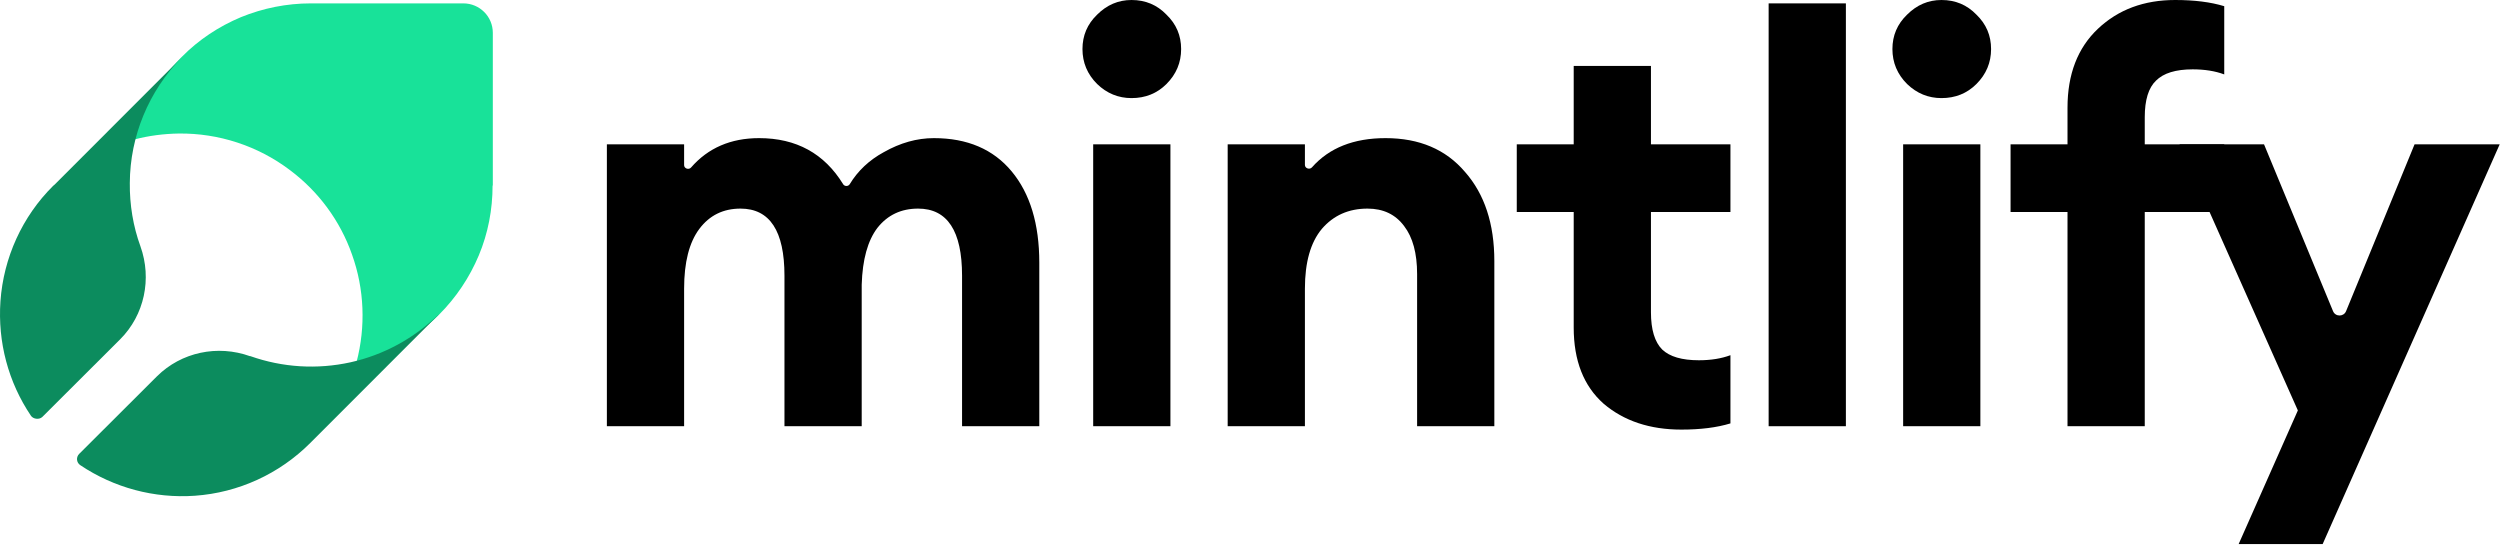
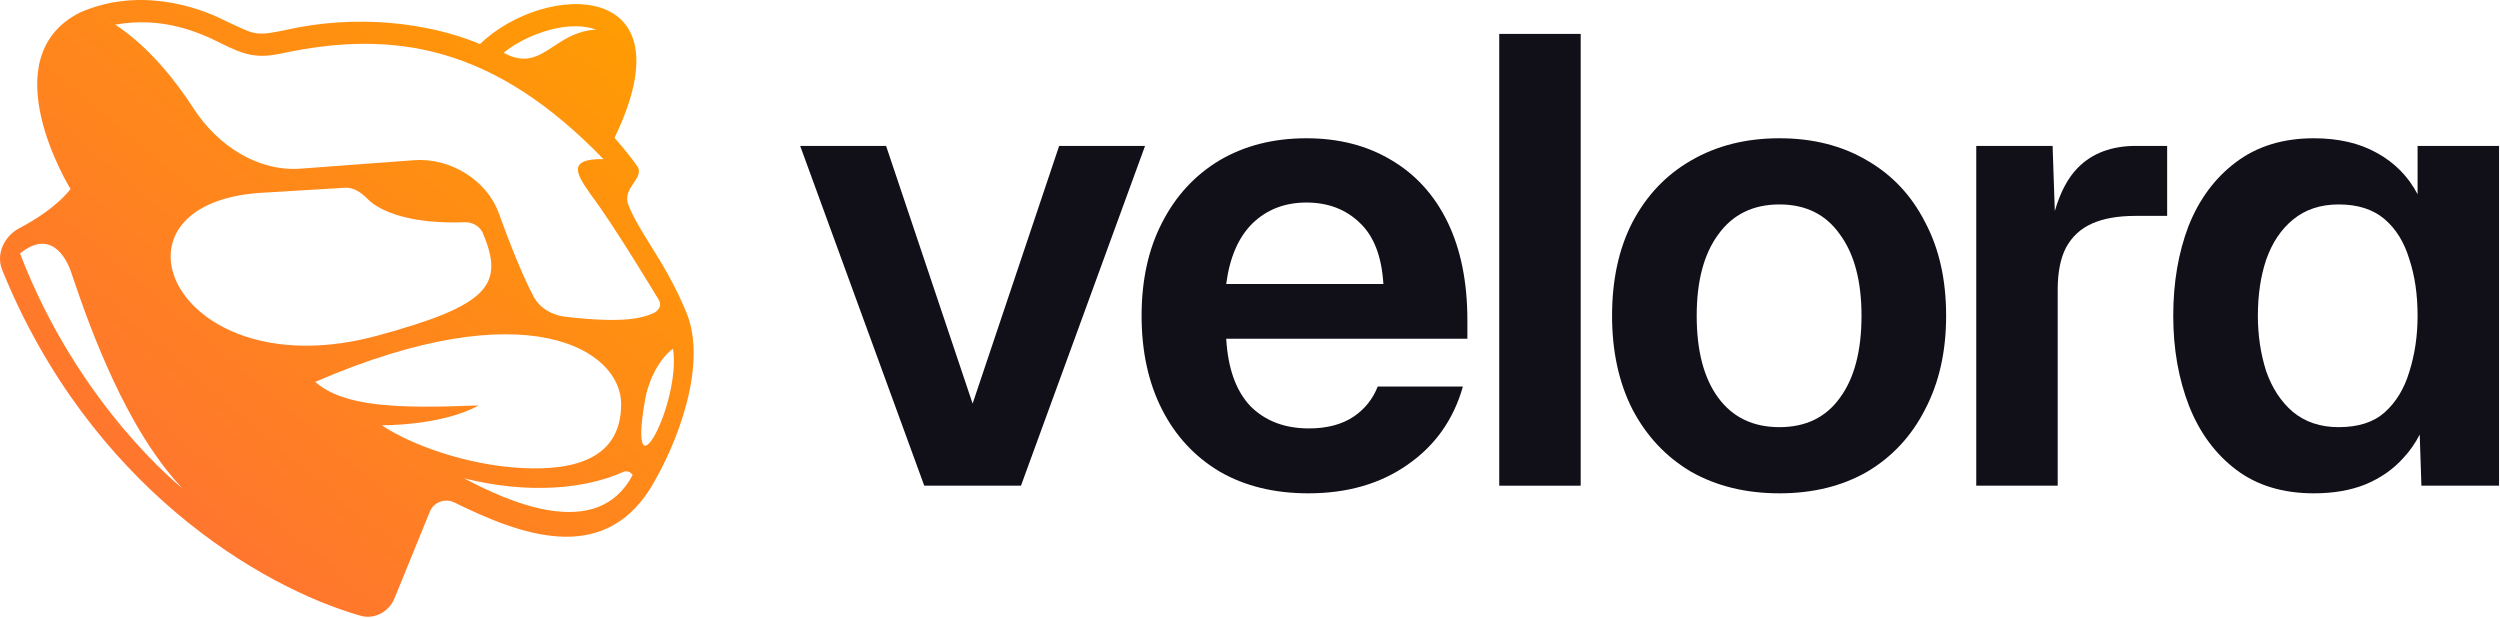
- <svg xmlns="http://www.w3.org/2000/svg" width="1682" height="367" viewBox="0 0 1682 367" fill="none">
-   <path d="M1562.69 366.037H1506.17L1546 276.14L1466.34 97.105H1523.24L1569.66 209.337C1571.28 213.26 1576.84 213.253 1578.45 209.325L1624.52 97.105H1681.79L1562.69 366.037Z" fill="black" />
-   <path d="M1391.02 286.761V142.622H1352.71V97.104H1391.02V72.449C1391.02 49.943 1397.85 32.242 1411.5 19.345C1425.16 6.448 1442.48 0 1463.47 0C1476.37 0 1487.37 1.391 1496.47 4.172V50.069C1490.4 47.793 1483.32 46.656 1475.23 46.656C1463.85 46.656 1455.63 49.184 1450.57 54.242C1445.51 59.046 1442.99 67.265 1442.99 78.897V97.104H1496.47V142.622H1442.99V286.761H1391.02Z" fill="black" />
-   <path d="M1306.22 66.001C1297.37 66.001 1289.66 62.84 1283.08 56.518C1276.51 49.943 1273.22 42.104 1273.22 33C1273.22 23.897 1276.51 16.184 1283.08 9.862C1289.66 3.287 1297.37 0 1306.22 0C1315.58 0 1323.42 3.287 1329.74 9.862C1336.31 16.184 1339.6 23.897 1339.6 33C1339.6 42.104 1336.31 49.943 1329.74 56.518C1323.42 62.84 1315.58 66.001 1306.22 66.001ZM1280.43 286.761V97.104H1332.39V286.761H1280.43Z" fill="black" />
-   <path d="M1189.94 286.761V2.276H1241.91V286.761H1189.94Z" fill="black" />
-   <path d="M1131.24 289.037C1110 289.037 1092.55 283.221 1078.89 271.588C1065.49 259.703 1058.79 242.634 1058.79 220.381V142.622H1020.48V97.104H1058.79V44.38H1110.76V97.104H1164.24V142.622H1110.76V210.14C1110.76 221.772 1113.29 230.117 1118.34 235.174C1123.4 239.979 1131.62 242.381 1143 242.381C1151.09 242.381 1158.17 241.243 1164.24 238.967V284.864C1155.14 287.646 1144.14 289.037 1131.24 289.037Z" fill="black" />
-   <path d="M825.979 286.761V97.104H877.945V110.967C877.945 113.311 881.135 114.347 882.688 112.591C894.273 99.485 910.773 92.932 932.187 92.932C954.946 92.932 972.774 100.518 985.67 115.691C998.82 130.61 1005.39 150.587 1005.39 175.622V286.761H953.429V184.346C953.429 170.438 950.521 159.691 944.704 152.105C938.888 144.265 930.67 140.346 920.049 140.346C907.405 140.346 897.164 144.898 889.325 154.001C881.738 163.105 877.945 176.507 877.945 194.208V286.761H825.979Z" fill="black" />
-   <path d="M761.286 66.001C752.436 66.001 744.723 62.84 738.148 56.518C731.574 49.943 728.286 42.104 728.286 33C728.286 23.897 731.574 16.184 738.148 9.862C744.723 3.287 752.436 0 761.286 0C770.643 0 778.482 3.287 784.804 9.862C791.379 16.184 794.666 23.897 794.666 33C794.666 42.104 791.379 49.943 784.804 56.518C778.482 62.84 770.643 66.001 761.286 66.001ZM735.493 286.761V97.104H787.459V286.761H735.493Z" fill="black" />
-   <path d="M647.273 286.761V185.484C647.273 155.392 637.411 140.346 617.686 140.346C606.307 140.346 597.204 144.645 590.376 153.243C583.801 161.84 580.261 174.61 579.755 191.553V286.761H527.789V185.484C527.789 155.392 517.927 140.346 498.203 140.346C486.571 140.346 477.341 144.898 470.513 154.001C463.685 163.105 460.272 176.507 460.272 194.208V286.761H408.306V97.104H460.272V111.103C460.272 113.435 463.407 114.462 464.939 112.704C476.419 99.522 491.68 92.932 510.72 92.932C535.742 92.932 554.588 103.262 567.259 123.923C568.258 125.553 570.718 125.527 571.712 123.894C577.189 114.891 584.802 107.731 594.548 102.415C605.675 96.093 616.928 92.932 628.307 92.932C650.813 92.932 668.261 100.392 680.652 115.311C693.043 130.231 699.239 150.714 699.239 176.76V286.761H647.273Z" fill="black" />
-   <path d="M331.569 124.833V22.09C331.569 11.065 322.625 2.276 311.764 2.276H209.069C192.938 2.276 176.967 5.472 162.113 11.544C147.26 17.775 133.685 26.724 122.345 38.228L121.546 39.027C106.533 54.207 95.833 73.062 90.402 93.834C100.145 91.277 110.206 89.999 120.268 89.839C147.1 89.52 173.453 98.148 194.855 114.287C214.18 128.668 228.873 148.481 236.859 171.331C245.164 194.5 246.122 219.746 239.893 243.554C260.496 238.122 279.503 227.416 294.675 212.396L295.474 211.597C306.813 200.252 315.917 186.67 322.145 171.81C328.374 156.95 331.409 140.971 331.409 124.833H331.569Z" fill="#18E299" />
-   <path d="M87.337 123.098C87.496 91.579 100.066 61.334 122.182 38.73L36.739 124.212C36.421 124.531 36.102 124.69 35.784 125.008C14.941 145.702 2.371 173.4 0.303 202.69C-1.607 230.07 5.553 257.131 20.828 279.736C22.285 281.892 26.238 282.601 28.466 280.532L80.813 228.319C97.202 211.923 102.293 187.568 94.497 165.759C89.564 152.229 87.178 137.743 87.337 123.098Z" fill="#0C8C5E" />
-   <path d="M294.976 211.605C278.587 227.683 258.062 238.826 235.786 243.761C213.351 248.695 190.121 247.263 168.482 239.622C168.482 239.622 168.323 239.622 168.164 239.622C146.365 231.822 122.022 236.916 105.633 253.153L53.285 305.365C51.057 307.594 51.376 311.255 54.081 313.006C76.674 328.128 103.724 335.451 131.091 333.541C160.368 331.471 187.894 318.896 208.737 298.043L209.533 297.247L294.976 211.764V211.605Z" fill="#0C8C5E" />
+ <svg xmlns="http://www.w3.org/2000/svg" width="2053" height="507" viewBox="0 0 2053 507" fill="none">
+   <path d="M1231.17 398.849V27.849H1298.06V398.849H1231.17Z" fill="#110F18" />
+   <path fill-rule="evenodd" clip-rule="evenodd" d="M1001.75 387.353C1022.3 399.197 1046.51 405.119 1074.38 405.119C1106.43 405.119 1133.6 397.281 1155.9 381.605C1178.52 365.941 1193.67 344.538 1201.34 317.397H1131.4C1127.37 327.59 1120.9 335.755 1112 341.893C1102.25 348.511 1089.88 351.821 1074.9 351.821C1055.05 351.821 1039.02 345.725 1026.83 333.532C1014.98 320.991 1008.37 302.528 1006.97 278.143H1205.01V262.99C1205.01 231.638 1199.61 204.814 1188.82 182.519C1178.02 160.224 1162.51 143.155 1142.31 131.311C1122.45 119.467 1099.29 113.545 1072.81 113.545C1045.64 113.545 1021.78 119.641 1001.22 131.833C981.02 144.026 965.344 161.095 954.197 183.042C943.049 204.64 937.475 230.07 937.475 259.332C937.475 288.594 943.049 314.198 954.197 336.145C965.344 358.091 981.194 375.161 1001.75 387.353ZM1136.04 233.205H1006.97C1009.76 211.607 1016.9 195.06 1028.4 183.564C1040.24 172.069 1055.05 166.321 1072.81 166.321C1090.58 166.321 1105.21 171.894 1116.71 183.042C1128.2 193.841 1134.65 210.562 1136.04 233.205Z" fill="#110F18" />
+   <path d="M657.104 119.815L758.999 398.849H838.424L940.319 119.815H869.776L798.712 331.442L727.647 119.815H657.104Z" fill="#110F18" />
+   <path fill-rule="evenodd" clip-rule="evenodd" d="M1388.63 387.353C1409.53 399.197 1433.74 405.119 1461.26 405.119C1488.78 405.119 1512.82 399.197 1533.37 387.353C1553.92 375.161 1569.77 358.091 1580.92 336.145C1592.42 314.198 1598.16 288.594 1598.16 259.332C1598.16 229.722 1592.42 204.117 1580.92 182.519C1569.77 160.573 1553.92 143.677 1533.37 131.833C1512.82 119.641 1488.78 113.545 1461.26 113.545C1433.74 113.545 1409.53 119.641 1388.63 131.833C1368.07 143.677 1352.05 160.573 1340.55 182.519C1329.41 204.117 1323.83 229.722 1323.83 259.332C1323.83 288.594 1329.41 314.198 1340.55 336.145C1352.05 358.091 1368.07 375.161 1388.63 387.353ZM1510.9 326.739C1499.4 342.763 1482.86 350.776 1461.26 350.776C1439.66 350.776 1422.94 342.763 1411.1 326.739C1399.25 310.715 1393.33 288.246 1393.33 259.332C1393.33 230.767 1399.25 208.472 1411.1 192.447C1422.94 176.075 1439.66 167.888 1461.26 167.888C1482.86 167.888 1499.4 176.075 1510.9 192.447C1522.74 208.472 1528.67 230.767 1528.67 259.332C1528.67 288.246 1522.74 310.715 1510.9 326.739Z" fill="#110F18" />
+   <path d="M1622.9 119.815H1685.6L1687.41 173.317C1691.86 158.014 1698.05 146.276 1705.98 138.104C1717.82 125.911 1733.85 119.815 1754.05 119.815H1779.66V177.294H1753.53C1739.25 177.294 1727.4 179.384 1718 183.564C1708.59 187.745 1701.45 194.363 1696.57 203.421C1692.05 212.13 1689.78 223.625 1689.78 237.908V398.849H1622.9V119.815Z" fill="#110F18" />
+   <path fill-rule="evenodd" clip-rule="evenodd" d="M1836.4 385.786C1853.47 398.675 1874.72 405.119 1900.15 405.119C1916.17 405.119 1930.28 402.681 1942.47 397.804C1955.01 392.579 1965.47 385.263 1973.83 375.857C1979.06 370.208 1983.47 363.867 1987.07 356.835L1988.46 398.849H2052.21V119.815H1985.32V159.528C1977.66 144.897 1966.51 133.575 1951.88 125.563C1937.6 117.551 1920.35 113.545 1900.15 113.545C1874.72 113.545 1853.29 120.163 1835.88 133.401C1818.81 146.29 1805.92 163.708 1797.21 185.654C1788.85 207.601 1784.67 232.16 1784.67 259.332C1784.67 286.504 1789.02 311.237 1797.73 333.532C1806.44 355.479 1819.33 372.896 1836.4 385.786ZM1958.15 338.757C1949.09 346.77 1936.55 350.776 1920.53 350.776C1905.55 350.776 1893.01 346.595 1882.9 338.235C1873.15 329.874 1865.84 318.727 1860.96 304.793C1856.43 290.51 1854.16 275.356 1854.16 259.332C1854.16 242.262 1856.43 226.935 1860.96 213.349C1865.84 199.415 1873.15 188.441 1882.9 180.429C1893.01 172.068 1905.55 167.888 1920.53 167.888C1936.2 167.888 1948.74 171.894 1958.15 179.907C1967.56 187.919 1974.35 198.892 1978.53 212.826C1983.06 226.412 1985.32 241.914 1985.32 259.332C1985.32 275.705 1983.06 291.032 1978.53 305.315C1974.35 319.249 1967.56 330.397 1958.15 338.757Z" fill="#110F18" />
+   <path fill-rule="evenodd" clip-rule="evenodd" d="M394.146 36.171C447.71 -15.263 567.915 -17.678 504.659 113.168C504.659 113.168 516.54 126.561 524.007 137.478C526 141.936 523.275 145.987 520.314 150.388C516.919 155.434 513.215 160.94 515.965 168.047C520.071 178.657 526.533 189.043 533.957 200.975C543.312 216.01 554.194 233.499 563.811 256.983C581.061 299.105 556.78 364.259 533.462 402.073C493.522 463.968 427.381 439.315 373.122 412.639C365.454 408.869 356.172 412.315 352.948 420.228L324.062 491.13C319.48 502.374 307.646 508.951 295.971 505.614C213.724 482.106 73.93 399.169 1.796 221.693C-3.515 208.626 3.471 193.871 15.964 187.323C29.842 180.05 46.862 169.167 57.941 155.246C57.941 155.246 -8.563 47.791 65.689 10.275C112.795 -10.4 160.509 4.432 185.322 17.241C188.115 18.512 190.571 19.662 192.774 20.694C209.4 28.479 211.576 29.498 234.772 24.61C292.146 11.529 351.481 18.331 394.146 36.171ZM409.531 174.893C418.096 198.532 428.765 225.823 438.152 243.437C443.385 253.257 453.495 258.87 464.549 260.148C512.534 265.698 527.577 261.242 537.032 256.932C541.301 254.985 543.619 250.167 541.008 246.269C541.008 246.269 503.778 184.281 485.372 160.115C484.926 159.462 484.476 158.808 484.026 158.155C474.307 144.029 464.728 130.107 495.527 130.659C406.217 38.248 324.436 23.432 229.373 44.285C210.887 47.917 200.796 45.253 181.665 35.647C161.241 25.314 132.18 13.609 94.643 20.228C121.352 37.674 143.485 65.104 158.956 89.037C178.373 119.071 211.294 141.132 246.96 138.48L340.164 131.548C369.247 129.385 399.596 147.474 409.531 174.893ZM413.664 43.409C425.083 33.115 461.737 14.527 489.618 24.342C474.364 25.058 464.03 31.866 454.685 38.023C442.317 46.171 431.681 53.178 413.664 43.409ZM59.627 227.135C54.058 208.194 40.02 188.934 16.457 208.139C64.594 333.975 149.866 401.058 149.866 401.058C104.463 353.407 74.885 272.411 59.627 227.135ZM393.008 332.945C326.531 335.599 282.375 334.222 258.881 313.605C432.95 238.16 510.083 287.442 510.083 331.804C510.155 374.329 475.603 386.848 428.532 384.344C381.461 381.84 335.77 364.297 313.517 349.232C313.517 349.232 362.783 349.786 393.008 332.945ZM552.693 286.376C543.294 292.95 532.658 309.664 529.403 330.172C515.269 413.641 559.407 331.067 552.693 286.376ZM519.562 389.969C490.641 445.207 417.801 412.268 381.257 392.854C434.496 406.064 480.733 401.444 511.742 387.581C514.03 386.558 516.725 387.022 518.463 388.828L519.562 389.969ZM212.767 158.428L283.44 154.179C290.542 153.752 297.007 158.391 301.978 163.481C311.718 173.456 336.911 184.195 381.371 182.479C387.372 182.247 393.182 185.23 396.099 190.48C415.164 234.398 400.739 250.742 310.768 275.42C144.758 320.954 76.584 168.556 212.767 158.428Z" fill="url(#paint0_linear_434_309)" />
+   <defs>
+     <linearGradient id="paint0_linear_434_309" x1="546.204" y1="5.38444e-06" x2="66.252" y2="562.966" gradientUnits="userSpaceOnUse">
+       <stop stop-color="#FF9E00" />
+       <stop offset="1" stop-color="#FF6B3B" />
+     </linearGradient>
+   </defs>
</svg>
